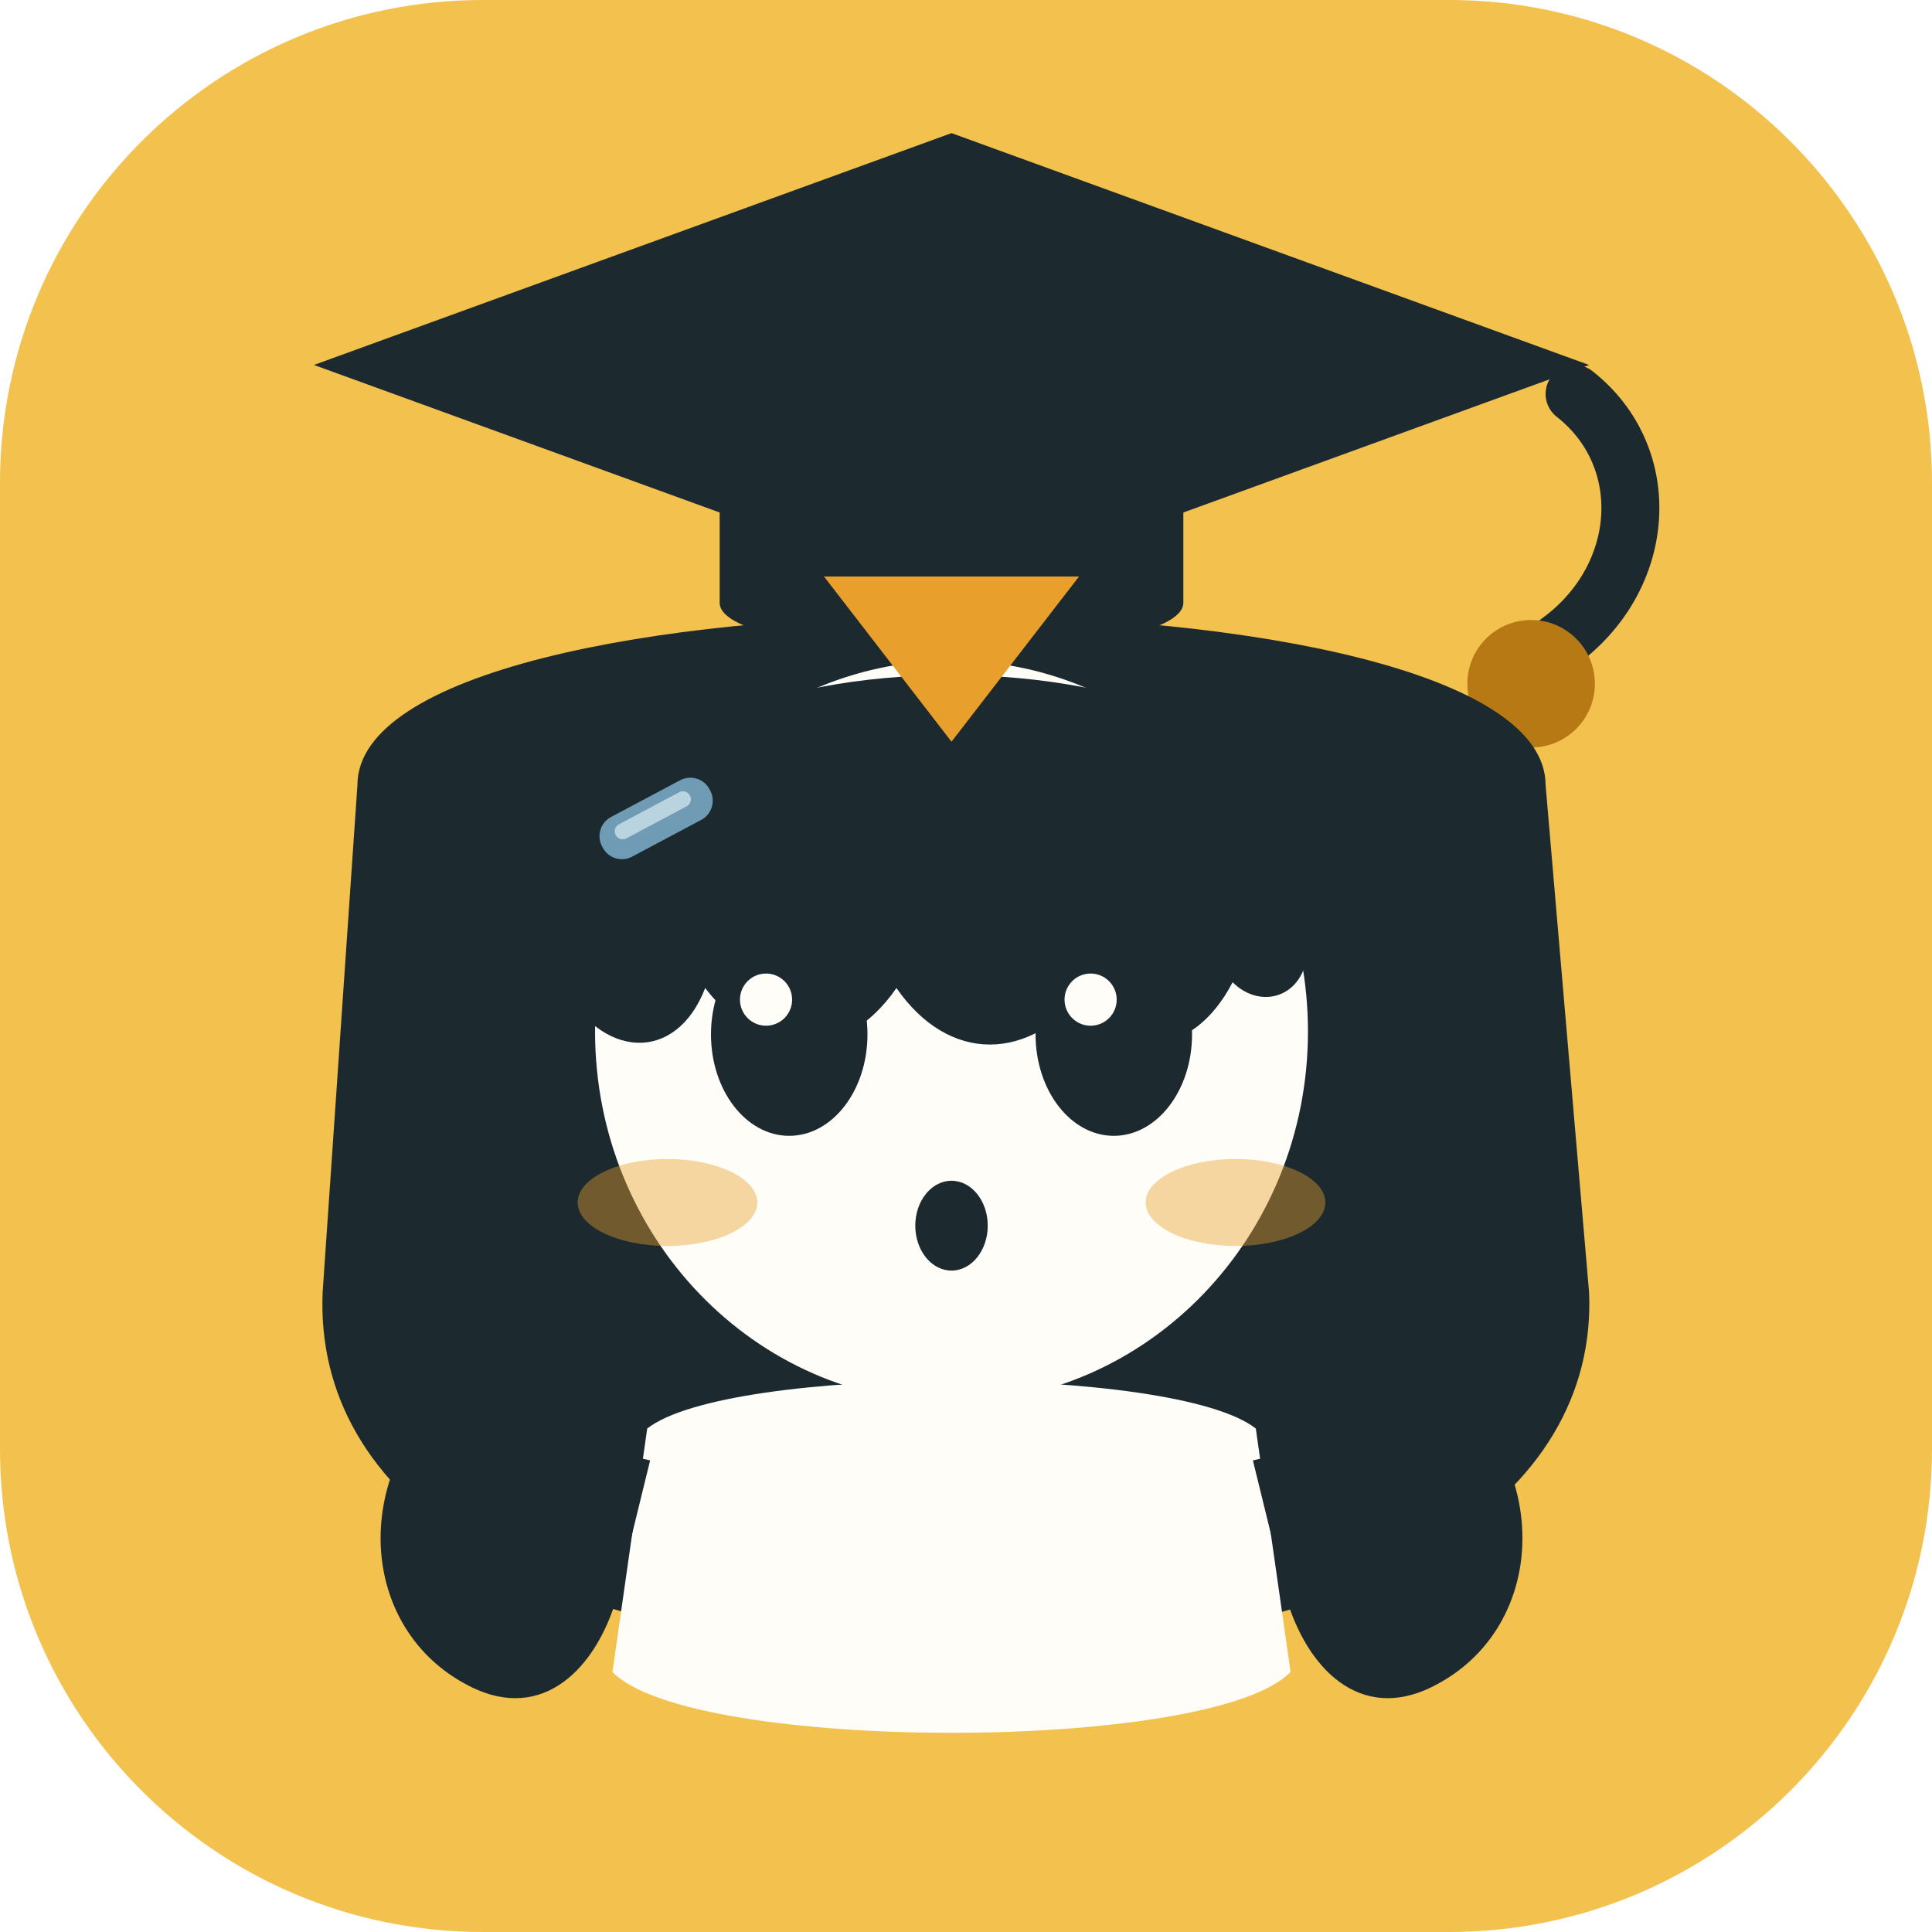
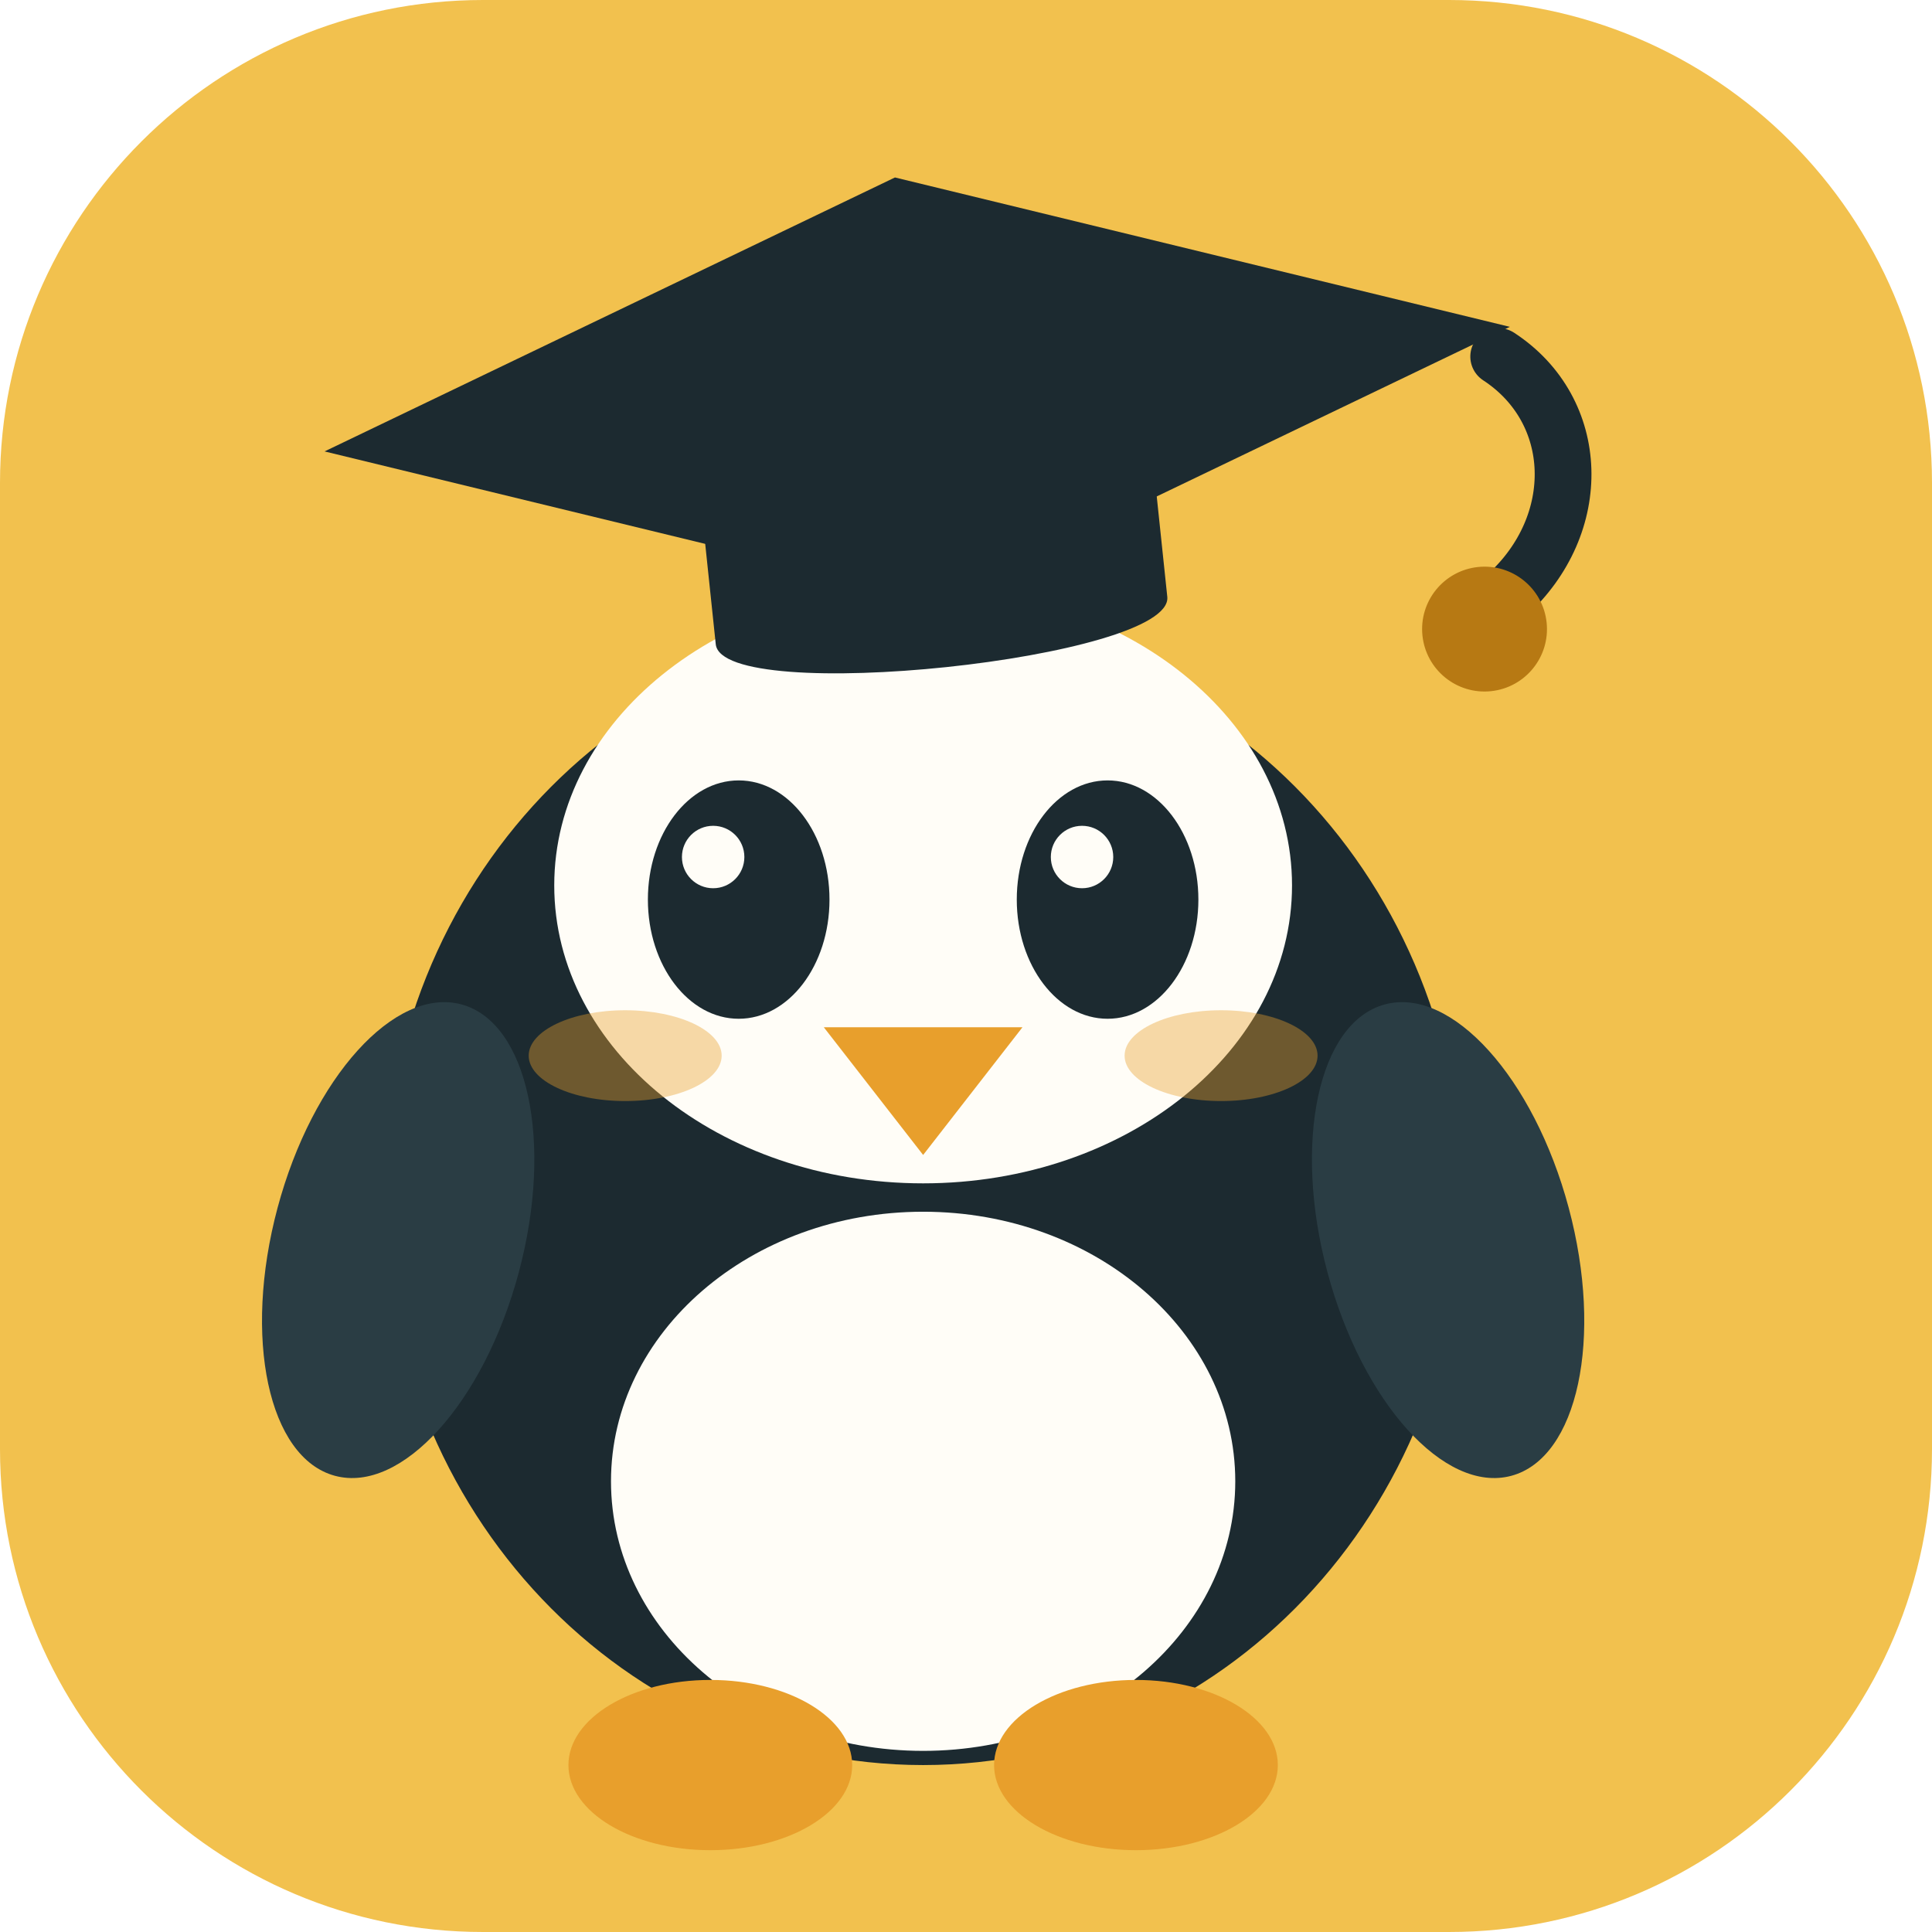
<svg xmlns="http://www.w3.org/2000/svg" viewBox="0 0 64 64">
  <rect width="64" height="64" rx="16" fill="#f2c14e" />
-   <g transform="translate(.8 1.05) scale(.96)">
-     <path d="M32 3.5 54 11.5 32 19.5 10 11.5Z" fill="#1c2a30" />
-     <path d="M24 15.5c0-2.2 16-2.2 16 0v4.2c0 2.2-16 2.2-16 0z" fill="#1c2a30" />
-     <path d="M53.5 12.5c2.8 2.2 2.5 6.4-.6 8.6" fill="none" stroke="#1c2a30" stroke-width="2" stroke-linecap="round" />
-     <circle cx="52" cy="22.5" r="2.2" fill="#b77913" />
-     <path d="M11.5 26c0-7.8 41-7.8 41 0l1.5 17.5c.3 7-7.2 12.4-22 12.4S10 50.5 10.3 43.5Z" fill="#1c2a30" />
-     <ellipse cx="32" cy="34.5" rx="12.3" ry="12.8" fill="#fffdf7" />
-     <path d="M19.7 28.8c0-8.8 24.6-8.8 24.6 0v2.7H19.7Z" fill="#1c2a30" />
-     <path d="M19.7 31.5c0-6.4 24.6-6.4 24.6 0 0 1.8-1.6 2.3-2.6 1.3-1.4 2.7-4 2.8-5 .2-2 2.6-4.8 2.6-6.6 0-1.8 2.6-4.6 2.6-6.6 0-1 2.6-3.6 2.5-5-.2-1 1-2.6.5-2.6-1.3Z" fill="#1c2a30" />
-     <path d="M27.6 18.8H36.4L32 24.5Z" fill="#e89f2c" />
-     <g transform="rotate(-28 22.2 28.1)">
-       <rect x="20.2" y="26.3" width="4.2" height="1.55" rx=".75" fill="#6f9bb5" />
-       <rect x="20.8" y="26.65" width="2.9" height=".55" rx=".27" fill="#b9d4df" />
+   <g transform="translate(.5 1.6) scale(.94)">
+     <ellipse cx="32" cy="40.5" rx="19" ry="20" fill="#1c2a30" />
+     <ellipse cx="13.5" cy="42" rx="4.4" ry="8.6" fill="#2a3d44" transform="rotate(15 13.5 42)" />
+     <ellipse cx="50.5" cy="42" rx="4.4" ry="8.6" fill="#2a3d44" transform="rotate(-15 50.5 42)" />
+     <ellipse cx="32" cy="29.5" rx="13" ry="10.5" fill="#fffdf7" />
+     <ellipse cx="32" cy="50.5" rx="11" ry="9.5" fill="#fffdf7" />
+     <ellipse cx="24.5" cy="60.5" rx="5" ry="3" fill="#e89f2c" />
+     <ellipse cx="39.5" cy="60.5" rx="5" ry="3" fill="#e89f2c" />
+     <ellipse cx="25.5" cy="30" rx="3.2" ry="4.2" fill="#1c2a30" />
+     <ellipse cx="38.5" cy="30" rx="3.2" ry="4.2" fill="#1c2a30" />
+     <circle cx="24.6" cy="28.5" r="1.1" fill="#fffdf7" />
+     <circle cx="37.6" cy="28.5" r="1.1" fill="#fffdf7" />
+     <ellipse cx="21.5" cy="35.5" rx="3.4" ry="1.6" fill="#e89f2c" opacity=".4" />
+     <ellipse cx="42.5" cy="35.5" rx="3.4" ry="1.6" fill="#e89f2c" opacity=".4" />
+     <path d="M28.5 34.5h7L32 39Z" fill="#e89f2c" />
+     <g transform="rotate(-6 32 14)">
+       <path d="M32 4.5 53 12 32 19.5 11 12Z" fill="#1c2a30" />
+       <path d="M24 16c0-2.2 16-2.2 16 0v4.2c0 2.2-16 2.2-16 0z" fill="#1c2a30" />
+       <path d="M52.5 13c2.7 2.2 2.4 6.2-.6 8.4" fill="none" stroke="#1c2a30" stroke-width="2" stroke-linecap="round" />
+       <circle cx="51" cy="22.5" r="2.2" fill="#b77913" />
    </g>
-     <ellipse cx="26.4" cy="34.6" rx="2.7" ry="3.5" fill="#1c2a30" />
-     <ellipse cx="37.6" cy="34.6" rx="2.7" ry="3.5" fill="#1c2a30" />
-     <circle cx="25.6" cy="33.4" r=".9" fill="#fffdf7" />
-     <circle cx="36.8" cy="33.4" r=".9" fill="#fffdf7" />
-     <ellipse cx="22.2" cy="40.4" rx="3.1" ry="1.5" fill="#e89f2c" opacity=".42" />
-     <ellipse cx="41.8" cy="40.4" rx="3.1" ry="1.5" fill="#e89f2c" opacity=".42" />
-     <ellipse cx="32" cy="41.2" rx="1.25" ry="1.55" fill="#1c2a30" />
-     <path d="M21.5 48.2c2.8-2.2 18.2-2.2 21 0l1.2 8.4c-2.7 2.8-20.7 2.8-23.4 0Z" fill="#fffdf7" />
-     <path d="M14 47.5c-2.7 3.2-2.1 7.7 1.2 9.5 2.5 1.4 4.4-.3 5.2-2.8l1.2-4.9Z" fill="#1c2a30" />
-     <path d="M50 47.5c2.7 3.2 2.1 7.7-1.2 9.5-2.5 1.4-4.4-.3-5.2-2.8l-1.2-4.9Z" fill="#1c2a30" />
  </g>
</svg>
